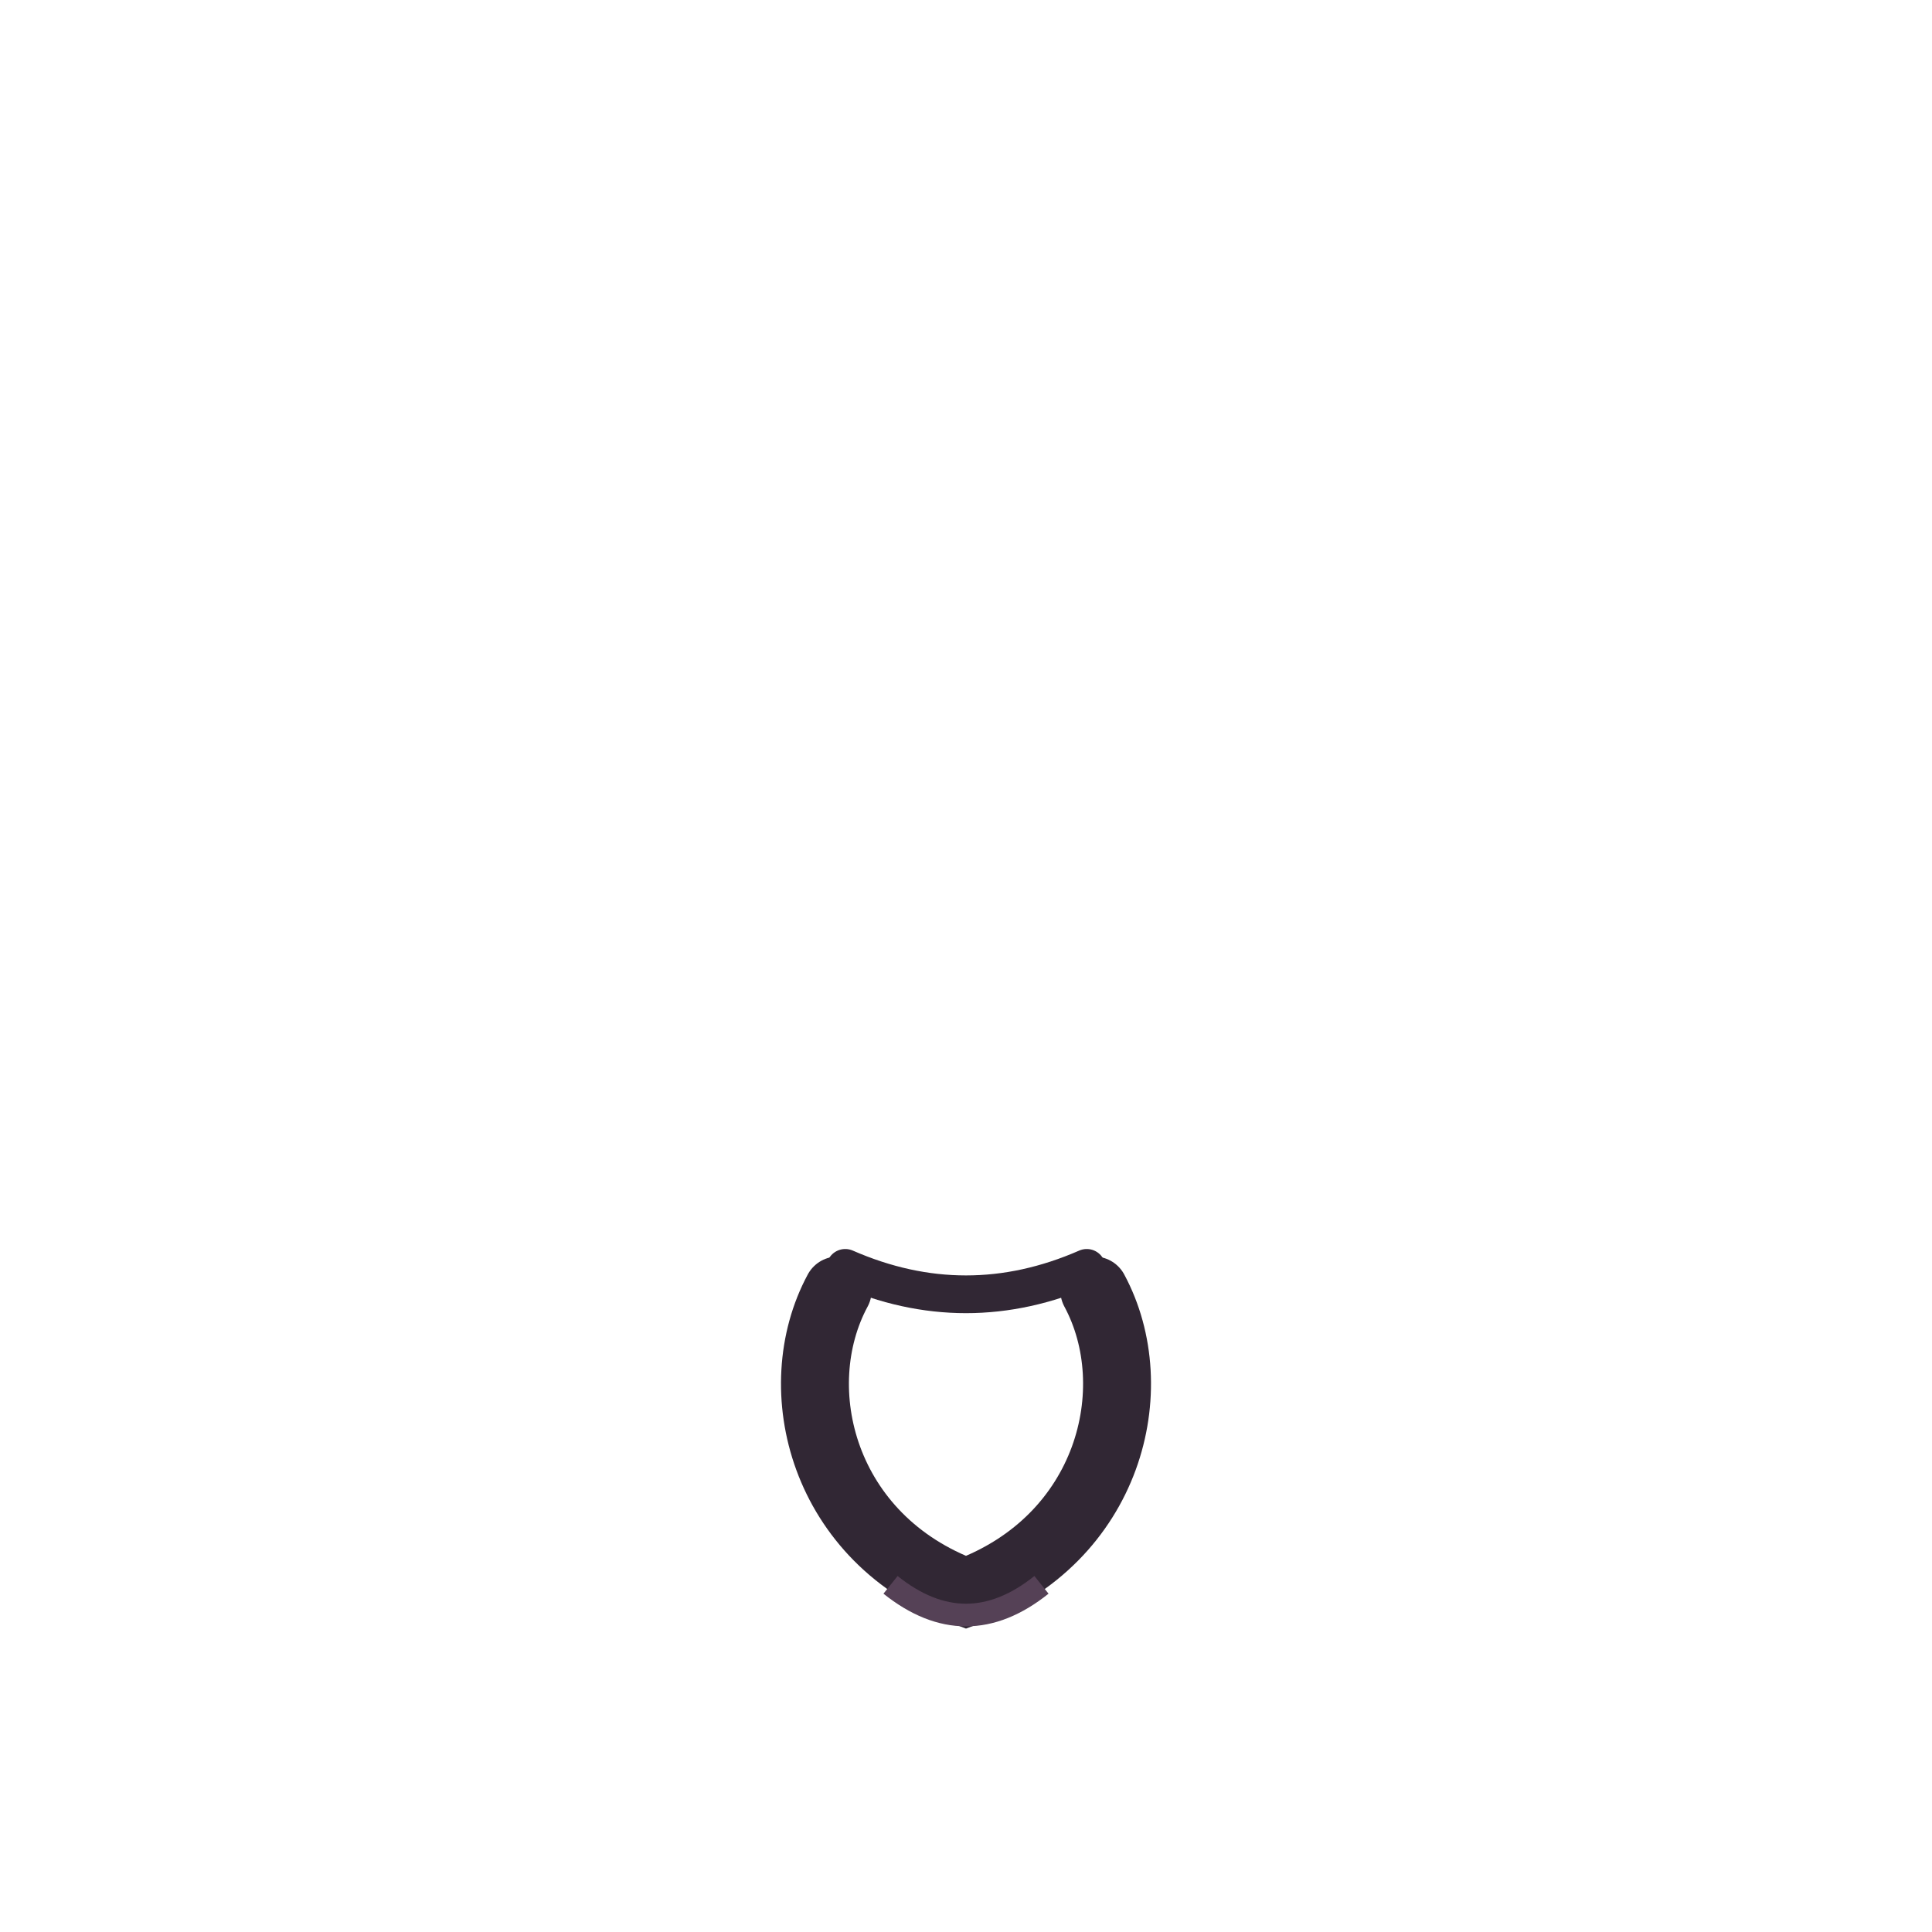
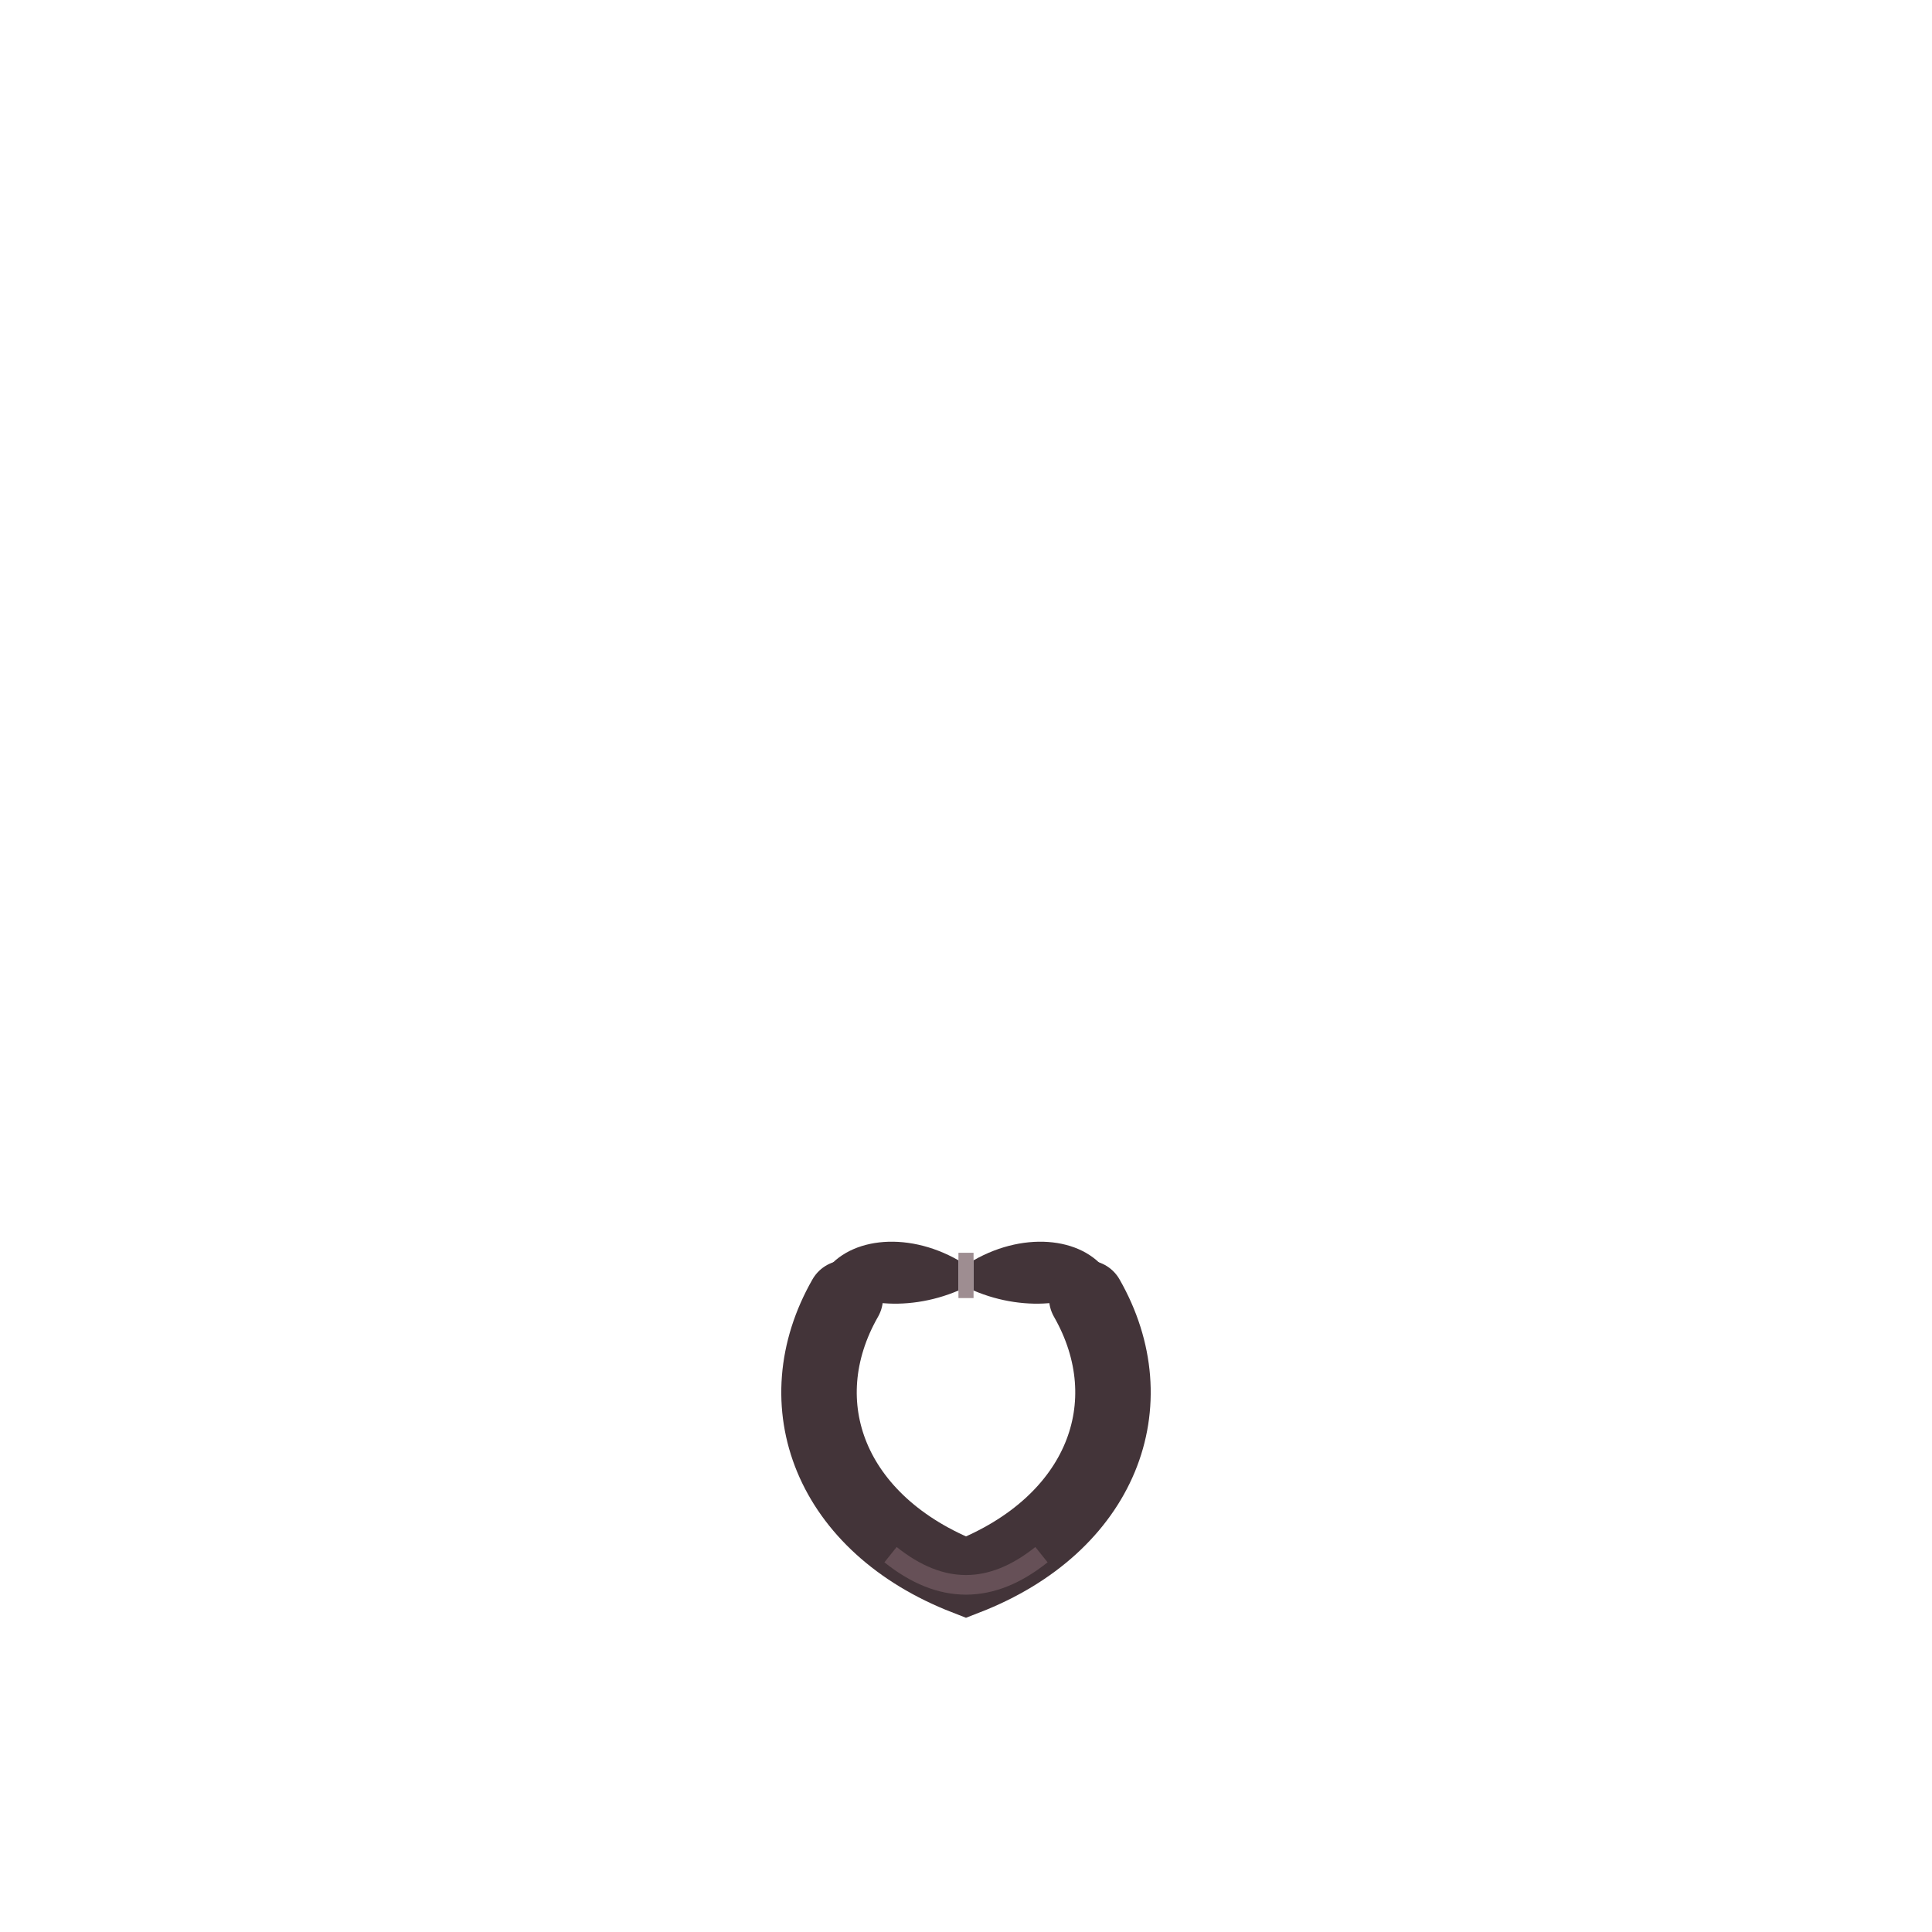
<svg xmlns="http://www.w3.org/2000/svg" viewBox="0 0 256 256" width="256" height="256" fill="none">
-   <g opacity="0.94">
-     <path d="M112 168 Q128 175 144 168" stroke="#241a27" stroke-width="5" stroke-linecap="round" />
-     <path d="M111 171 C104 184 109 204 128 211 C147 204 152 184 145 171" stroke="#241a27" stroke-width="9" stroke-linecap="round" fill="none" />
-     <path d="M118 210 Q128 218 138 210" stroke="#4a354b" stroke-width="3" />
+   <g opacity="0.96">
+     <path d="M127 167 C120 163 112 164 109 169 C112 173 120 174 127 171Z M129 167 C136 163 144 164 147 169 C144 173 136 174 129 171Z" fill="#3b2c31" />
+     <path d="M128 166 V172" stroke="#6f565c" stroke-width="2" opacity=".7" />
+     <path d="M112 172 C104 186 110 202 128 209 C146 202 152 186 144 172" stroke="#3b2c31" stroke-width="10" stroke-linecap="round" fill="none" />
+     <path d="M118 206 Q128 214 138 206" stroke="#6f565c" stroke-width="2.6" fill="none" opacity=".7" />
  </g>
</svg>
